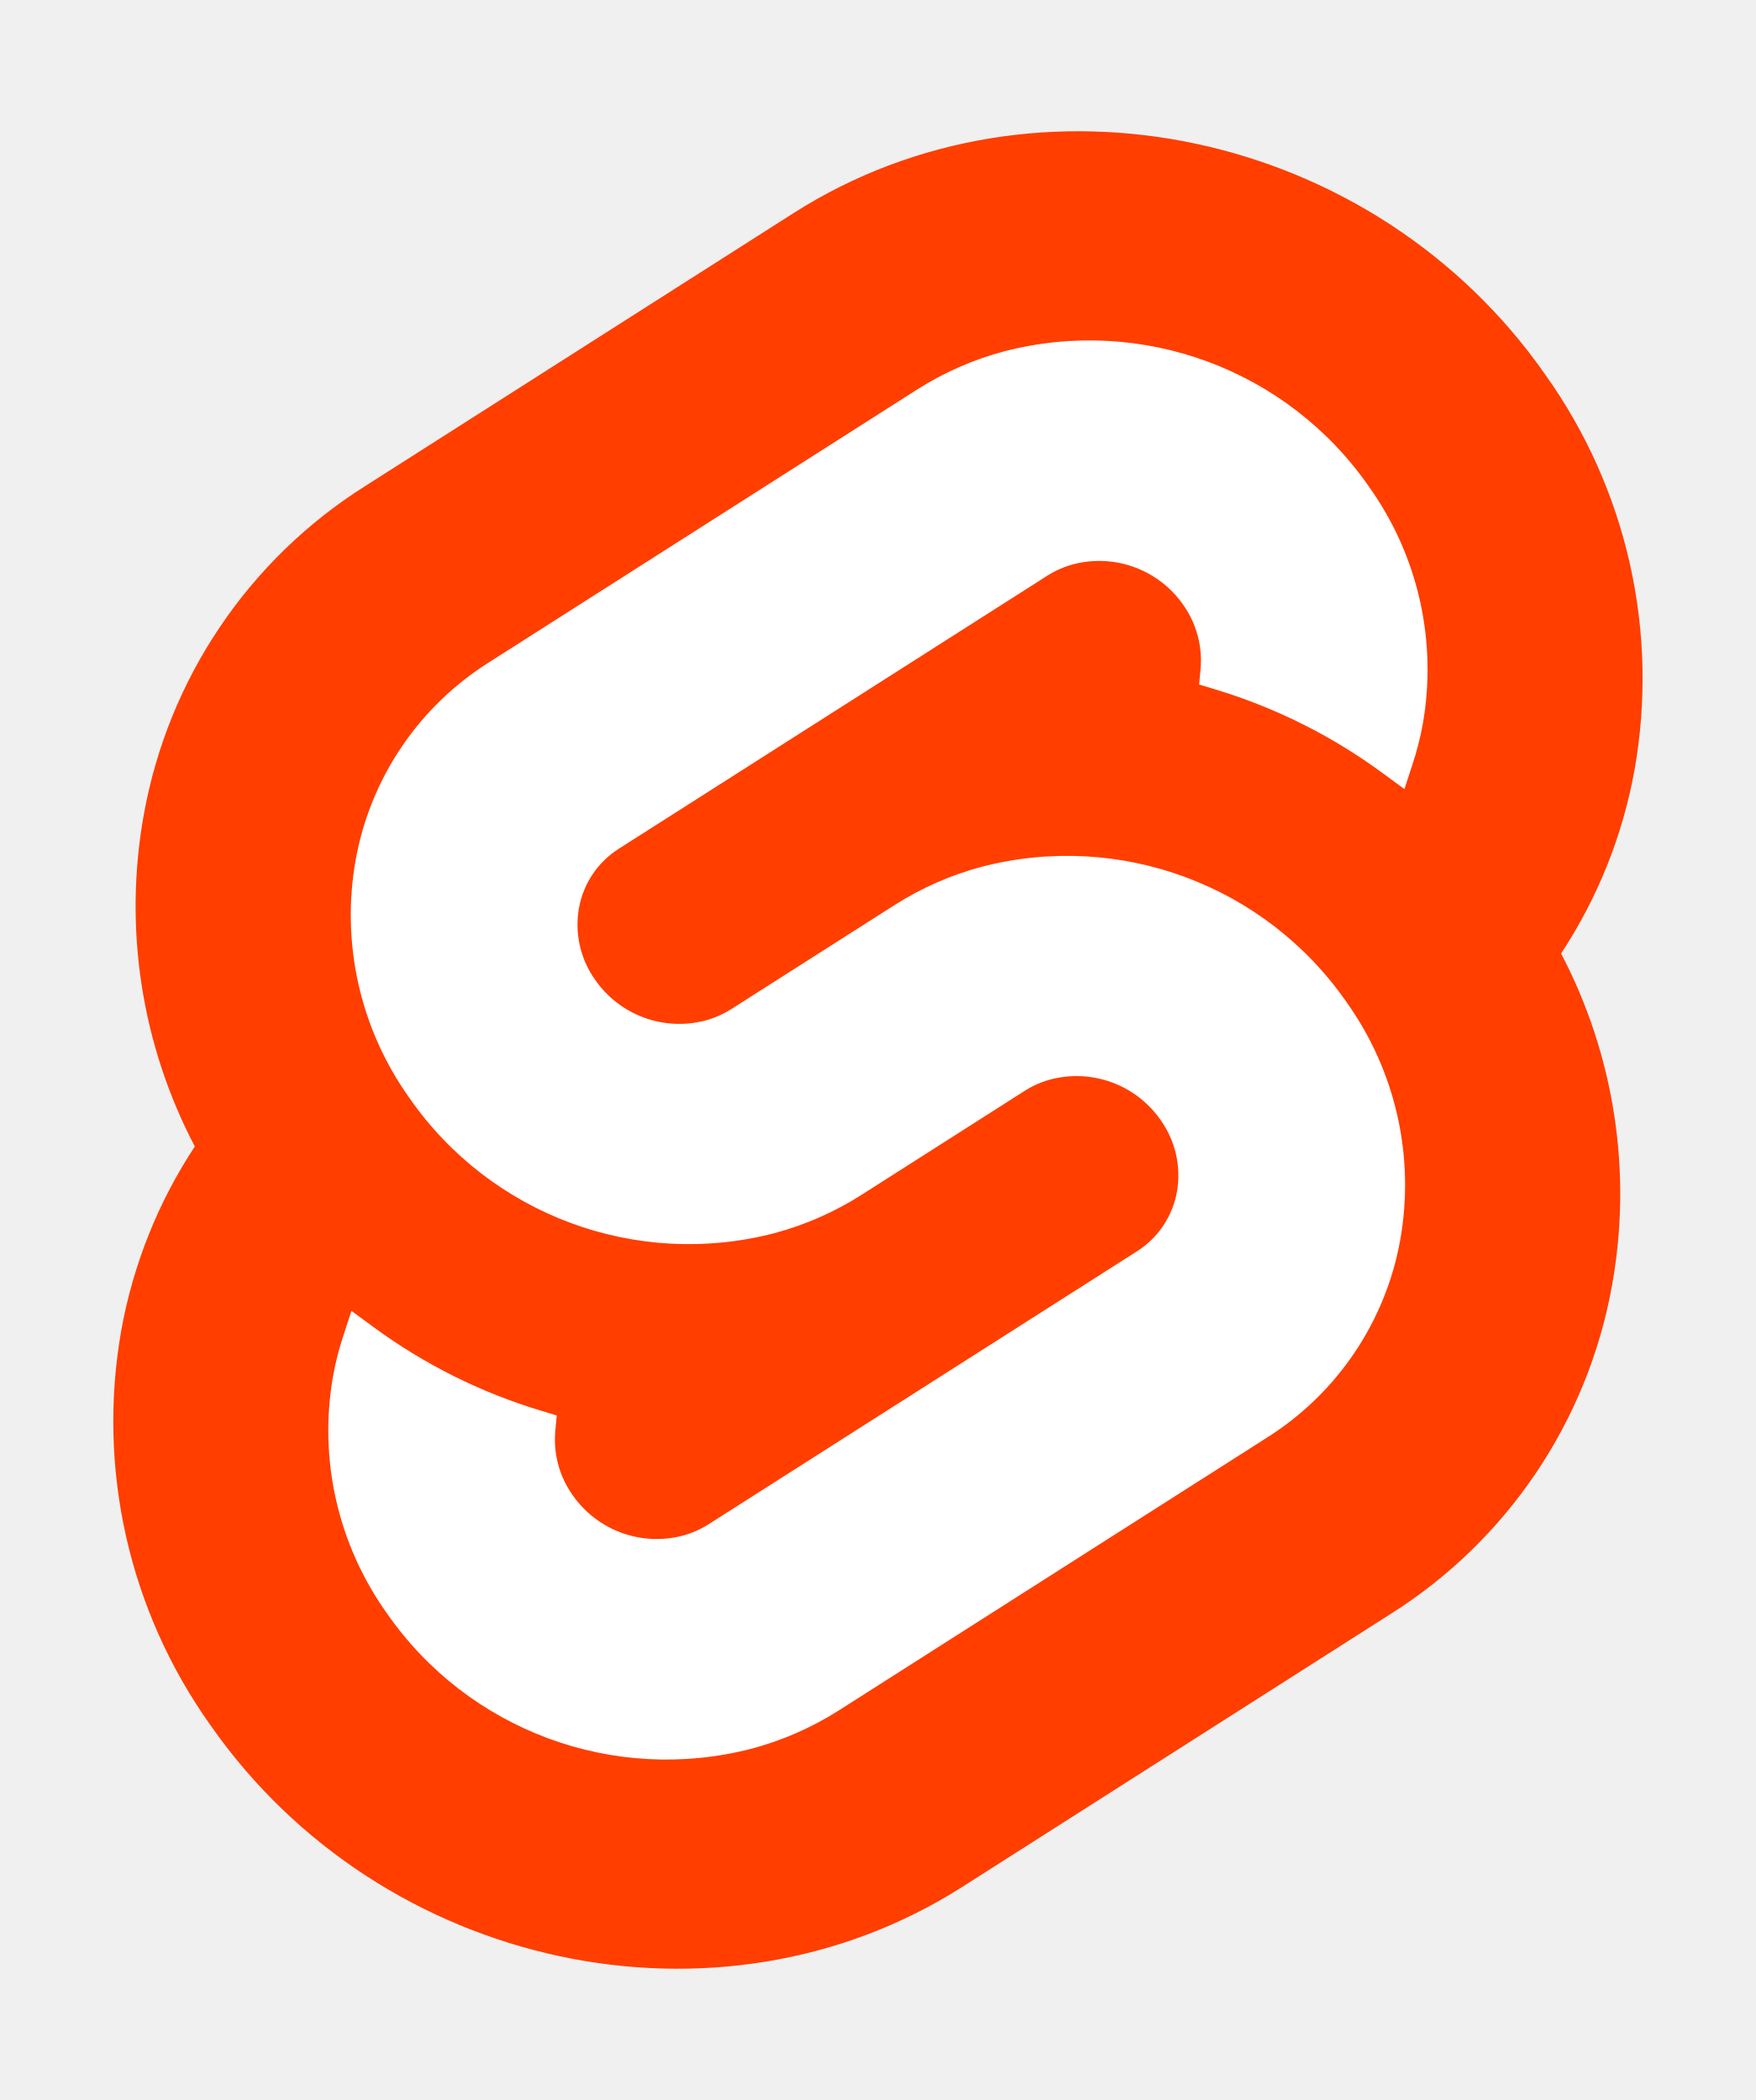
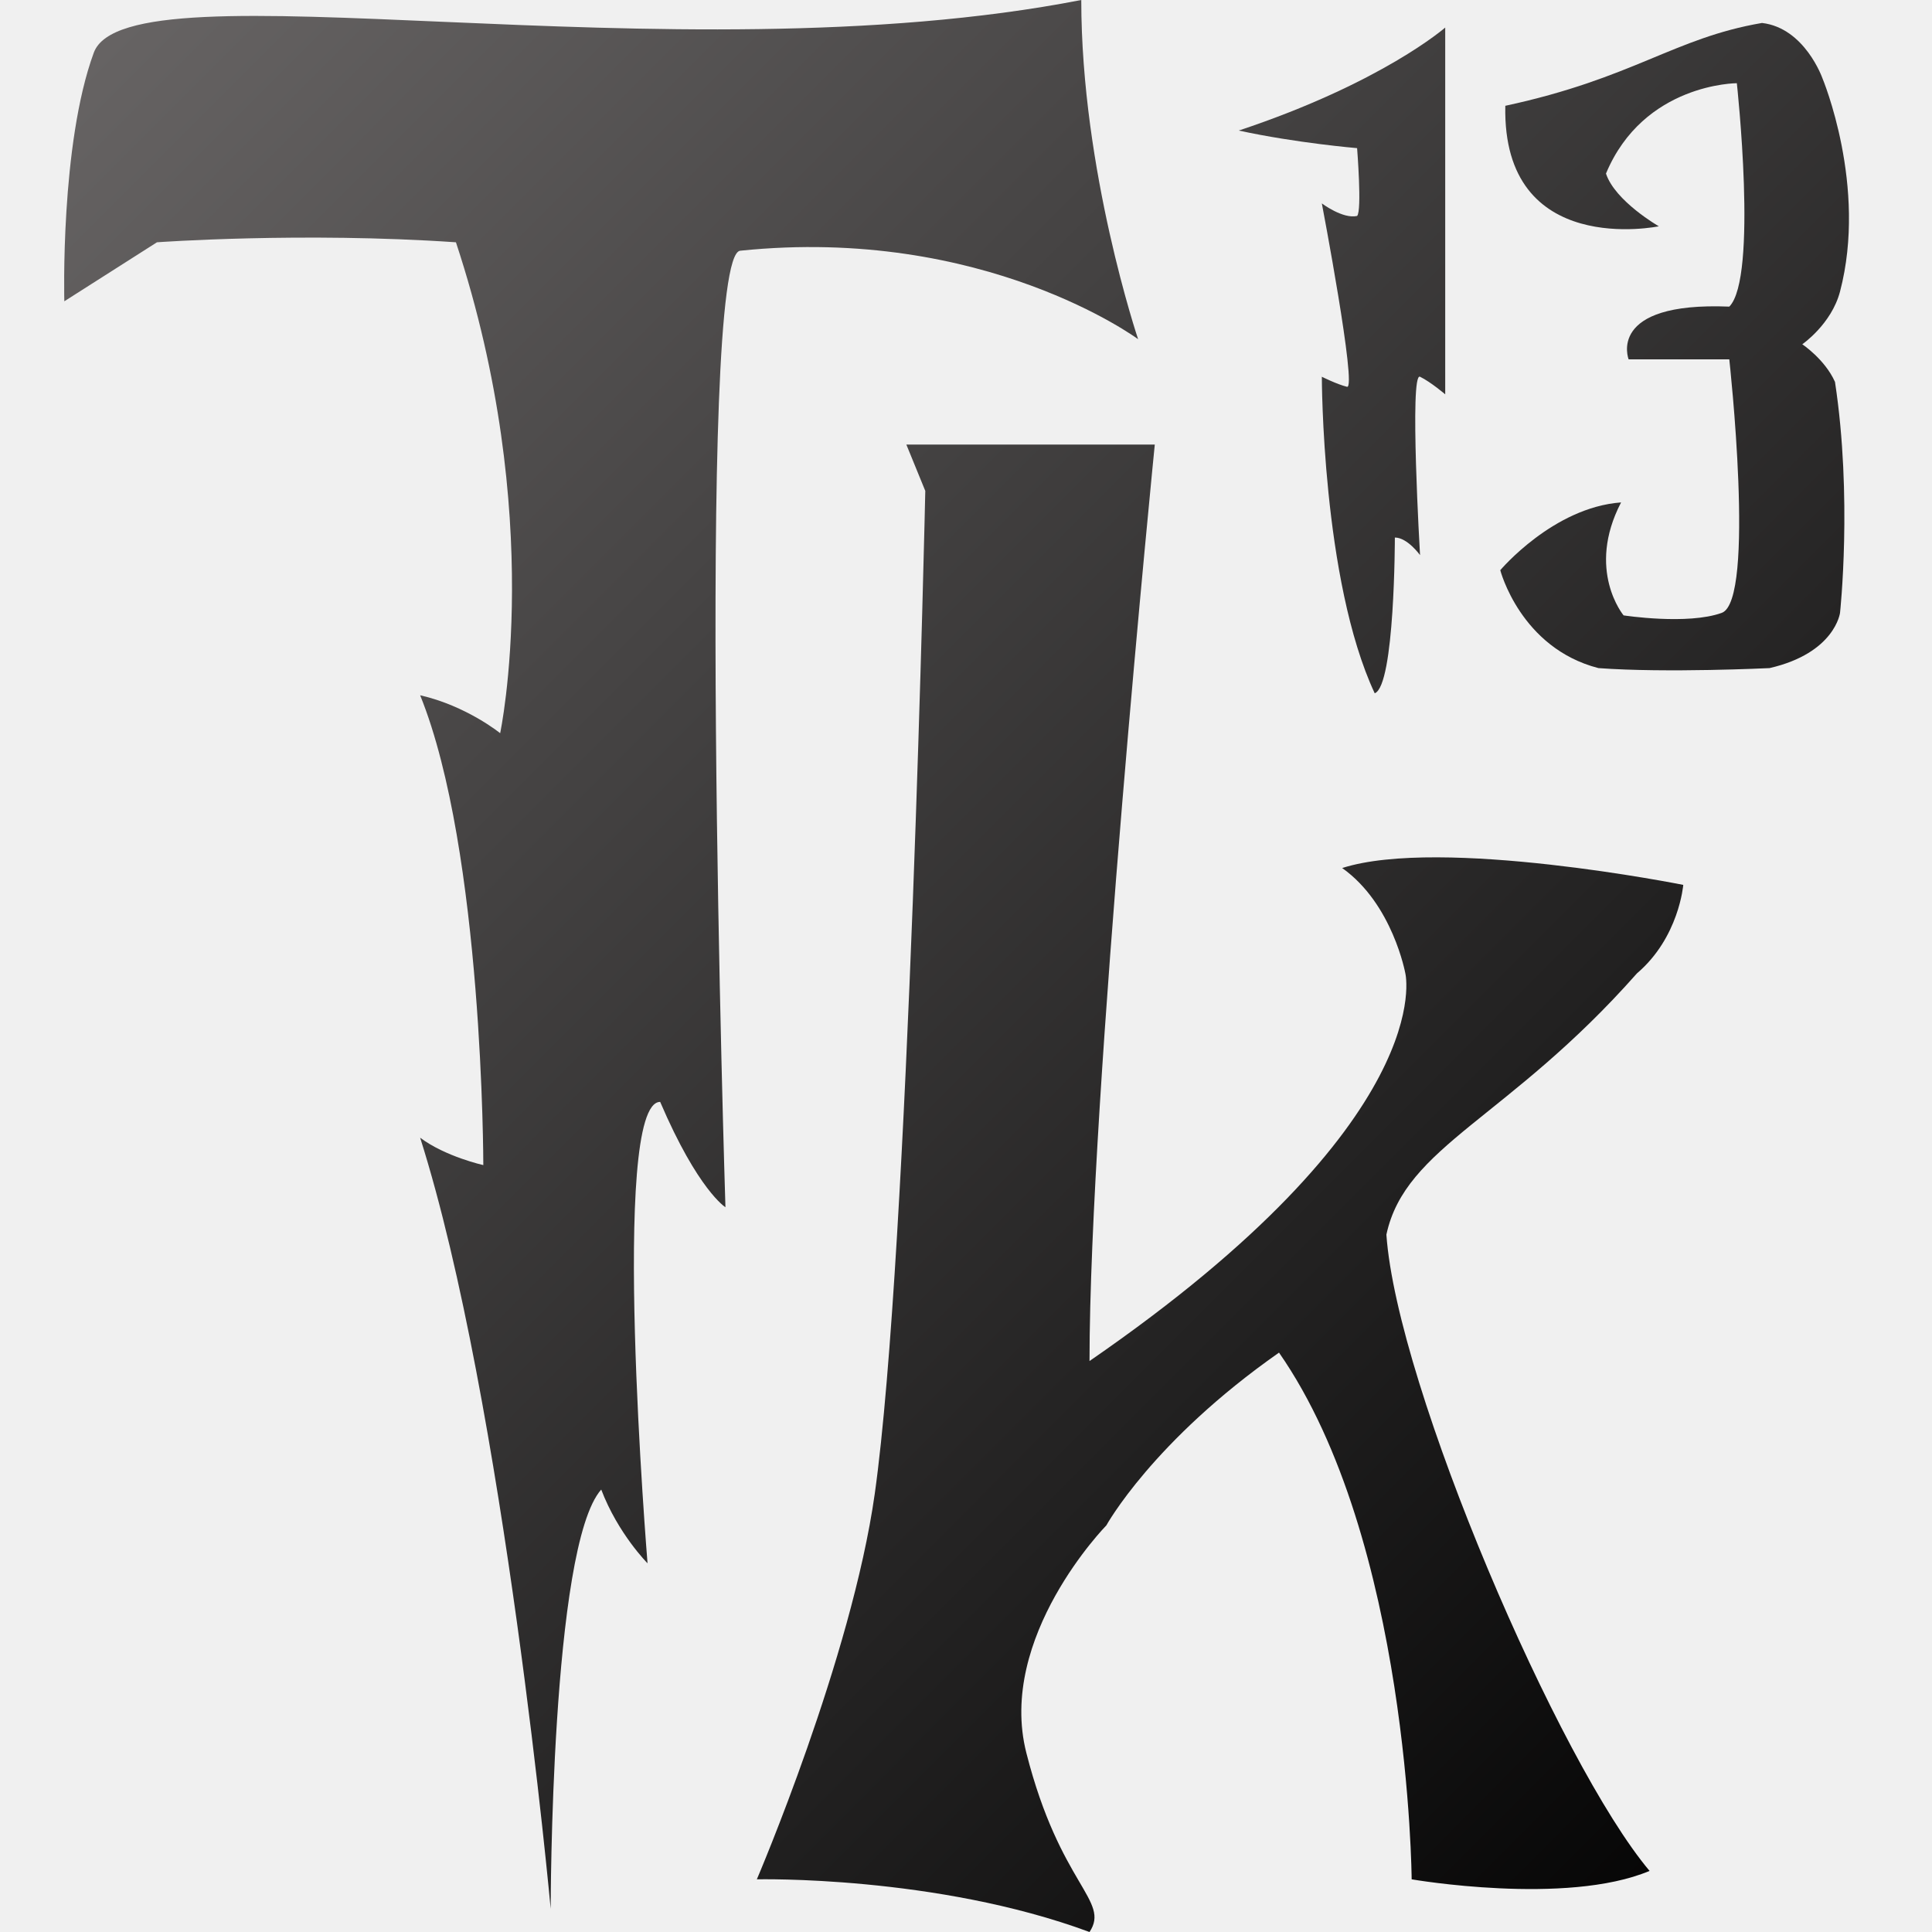
- <svg xmlns="http://www.w3.org/2000/svg" width="107" height="128" viewBox="0 0 107 128">
-   <path d="M94.157 22.819c-10.4-14.885-30.94-19.297-45.792-9.835L22.282 29.608A29.92 29.92 0 0 0 8.764 49.65a31.5 31.5 0 0 0 3.108 20.231 30 30 0 0 0-4.477 11.183 31.9 31.9 0 0 0 5.448 24.116c10.402 14.887 30.942 19.297 45.791 9.835l26.083-16.624A29.92 29.92 0 0 0 98.235 78.35a31.53 31.53 0 0 0-3.105-20.232 30 30 0 0 0 4.474-11.182 31.88 31.88 0 0 0-5.447-24.116" style="fill:#ff3e00" />
-   <path d="M45.817 106.582a20.72 20.72 0 0 1-22.237-8.243 19.17 19.17 0 0 1-3.277-14.503 18 18 0 0 1 .624-2.435l.49-1.498 1.337.981a33.6 33.6 0 0 0 10.203 5.098l.97.294-.09.968a5.85 5.85 0 0 0 1.052 3.878 6.24 6.24 0 0 0 6.695 2.485 5.8 5.8 0 0 0 1.603-.704L69.27 76.28a5.43 5.43 0 0 0 2.45-3.631 5.8 5.8 0 0 0-.987-4.371 6.24 6.24 0 0 0-6.698-2.487 5.7 5.7 0 0 0-1.6.704l-9.953 6.345a19 19 0 0 1-5.296 2.326 20.72 20.72 0 0 1-22.237-8.243 19.17 19.17 0 0 1-3.277-14.502 17.99 17.99 0 0 1 8.13-12.052l26.081-16.623a19 19 0 0 1 5.3-2.329 20.72 20.72 0 0 1 22.237 8.243 19.17 19.17 0 0 1 3.277 14.503 18 18 0 0 1-.624 2.435l-.49 1.498-1.337-.98a33.6 33.6 0 0 0-10.203-5.1l-.97-.294.09-.968a5.86 5.86 0 0 0-1.052-3.878 6.24 6.24 0 0 0-6.696-2.485 5.8 5.8 0 0 0-1.602.704L37.73 51.72a5.42 5.42 0 0 0-2.449 3.63 5.79 5.79 0 0 0 .986 4.372 6.24 6.24 0 0 0 6.698 2.486 5.8 5.8 0 0 0 1.602-.704l9.952-6.342a19 19 0 0 1 5.295-2.328 20.72 20.72 0 0 1 22.237 8.242 19.17 19.17 0 0 1 3.277 14.503 18 18 0 0 1-8.13 12.053l-26.081 16.622a19 19 0 0 1-5.3 2.328" style="fill:#fff" />
+ <svg xmlns="http://www.w3.org/2000/svg" width="512" height="512" viewBox="0 0 512 512" fill="none">
+   <path d="M425.6 45.999C428.02 53.327 439.606 59.969 439.606 59.969C439.606 59.969 398.073 68.618 398.922 28.037C432.936 20.719 443.607 10.075 466.95 6.084C478.288 7.414 482.957 20.719 482.957 20.719C482.957 20.719 494.962 49.325 487.625 77.265C485.355 85.914 477.621 91.236 477.621 91.236C477.621 91.236 483.624 95.227 486.292 101.214C490.96 131.816 487.625 162.417 487.625 162.417C487.625 162.417 486.292 173.061 468.951 177.053C468.951 177.053 441.607 178.383 423.599 177.053C402.924 171.731 397.589 151.108 397.589 151.108C397.589 151.108 411.594 134.477 429.602 133.146C420.265 151.108 430.269 163.083 430.269 163.083C430.269 163.083 447.218 165.69 456.279 162.417C465.34 159.145 458.28 95.227 458.28 95.227H431.602C431.602 95.227 425.6 79.926 458.28 81.257C465.917 73.593 460.281 22.05 460.281 22.05C460.281 22.05 435.604 22.05 425.6 45.999Z" fill="url(#paint0_linear_2121_21)" />
+   <path d="M364.314 183.728C369.652 181.731 369.652 142.451 369.652 142.451C372.988 142.451 376.325 147.111 376.325 147.111C376.325 147.111 373.468 98.445 376.325 99.842C379.181 101.238 382.997 104.502 382.997 104.502V7.3C382.997 7.3 366.315 21.947 328.28 34.597C343.627 37.926 359.643 39.257 359.643 39.257C359.643 39.257 360.977 55.901 359.643 57.233C355.865 58.09 350.301 53.904 350.301 53.904C350.301 53.904 359.697 103.182 356.973 102.505C354.25 101.827 350.301 99.842 350.301 99.842C350.301 99.842 350.301 153.769 364.314 183.728Z" fill="url(#paint1_linear_2121_21)" />
+   <path d="M240.19 117.81L245.211 130.094C245.211 130.094 240.858 331.732 231.82 395.865C225.682 439.415 200.573 498.041 200.573 498.041C200.573 498.041 248.001 496.925 288.733 512C294.313 503.625 280.942 499.716 271.994 464.541C264.182 433.832 293.197 404.24 293.197 404.24C293.197 404.24 305.473 381.906 338.951 358.456C373.545 408.148 374.103 498.041 374.103 498.041C374.103 498.041 415.028 505.124 437.154 495.808C413.162 467.333 370.198 367.389 367.408 327.189C372.429 303.738 399.77 296.48 433.807 257.954C444.966 248.462 446.082 234.504 446.082 234.504C446.082 234.504 381.915 221.662 355.69 230.037C369.082 239.529 372.429 257.954 372.429 257.954C372.429 257.954 381.915 296.48 288.733 360.689C288.733 290.896 306.031 117.81 306.031 117.81H240.19Z" fill="url(#paint2_linear_2121_21)" />
+   <path d="M41.597 64.209L17.046 79.843C17.046 79.843 15.914 38.274 24.858 13.959C33.802 -10.357 177.743 21.217 286.548 0C286.548 45.226 301.613 89.893 301.613 89.893C301.613 89.893 260.881 59.743 196.156 66.443C184.239 67.677 192.25 319.93 192.25 319.93C192.25 319.93 184.997 315.464 174.953 292.013C161.562 292.013 171.605 414.29 171.605 414.29C171.605 414.29 163.794 406.474 159.33 394.748C145.938 409.824 145.938 505.858 145.938 505.858C145.938 505.858 133.663 371.856 111.344 301.505C118.04 306.53 128.083 308.763 128.083 308.763C128.083 308.763 128.083 225.57 111.344 184.253C123.619 187.045 132.547 194.303 132.547 194.303C132.547 194.303 144.822 136.794 120.829 64.209C80.097 61.418 41.597 64.209 41.597 64.209Z" fill="url(#paint3_linear_2121_21)" />
+   <defs>
+     <linearGradient id="paint0_linear_2121_21" x1="17" y1="-5.756" x2="511.885" y2="488.803" gradientUnits="userSpaceOnUse">
+       <stop stop-color="#696666" />
+       <stop offset="1" />
+     </linearGradient>
+     <linearGradient id="paint1_linear_2121_21" x1="17" y1="-5.756" x2="511.885" y2="488.803" gradientUnits="userSpaceOnUse">
+       <stop stop-color="#696666" />
+       <stop offset="1" />
+     </linearGradient>
+     <linearGradient id="paint2_linear_2121_21" x1="17" y1="-5.756" x2="511.885" y2="488.803" gradientUnits="userSpaceOnUse">
+       <stop stop-color="#696666" />
+       <stop offset="1" />
+     </linearGradient>
+     <linearGradient id="paint3_linear_2121_21" x1="17" y1="-5.756" x2="511.885" y2="488.803" gradientUnits="userSpaceOnUse">
+       <stop stop-color="#696666" />
+       <stop offset="1" />
+     </linearGradient>
+   </defs>
</svg>
